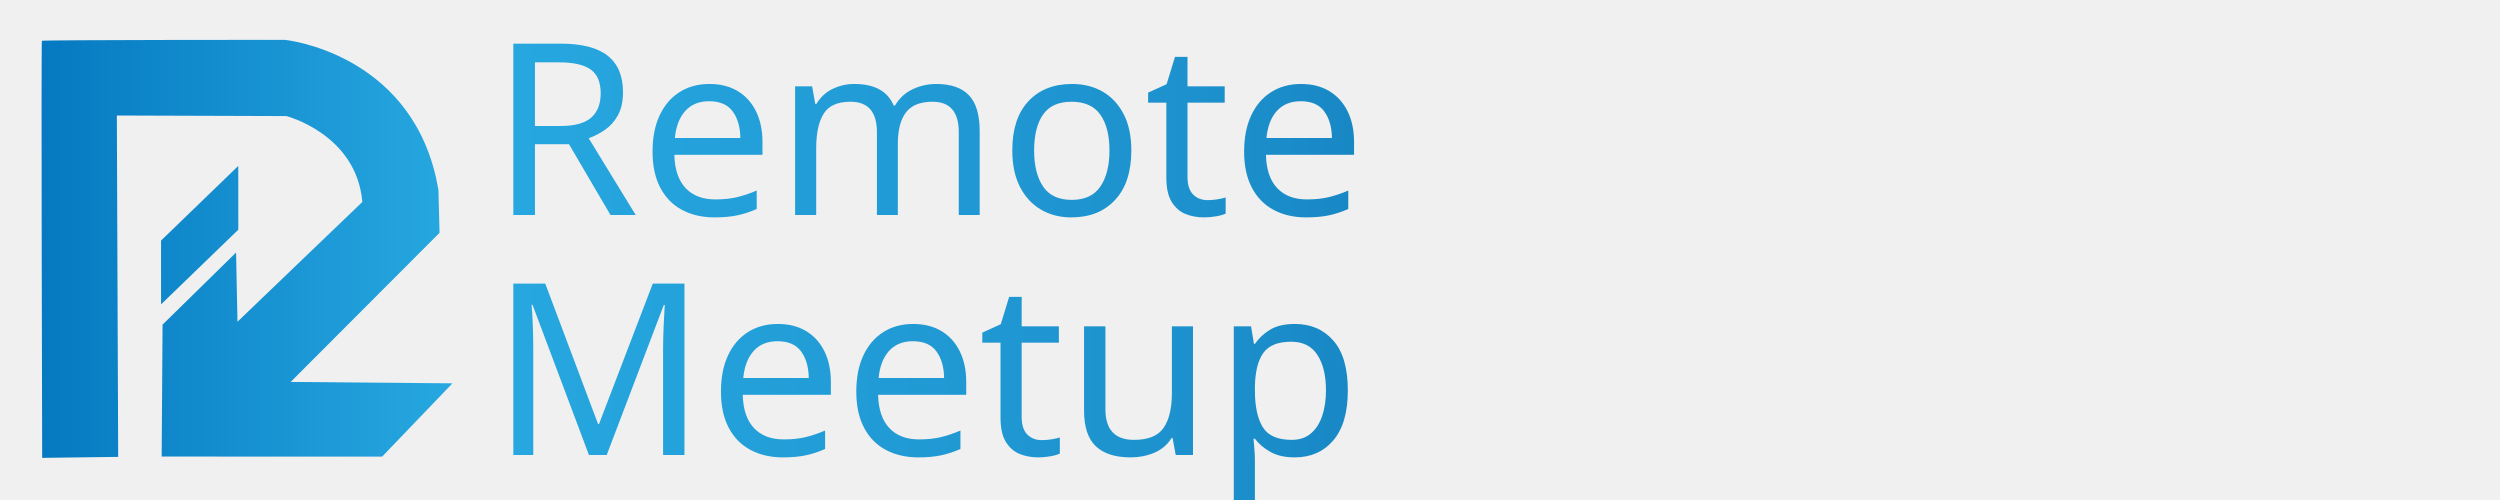
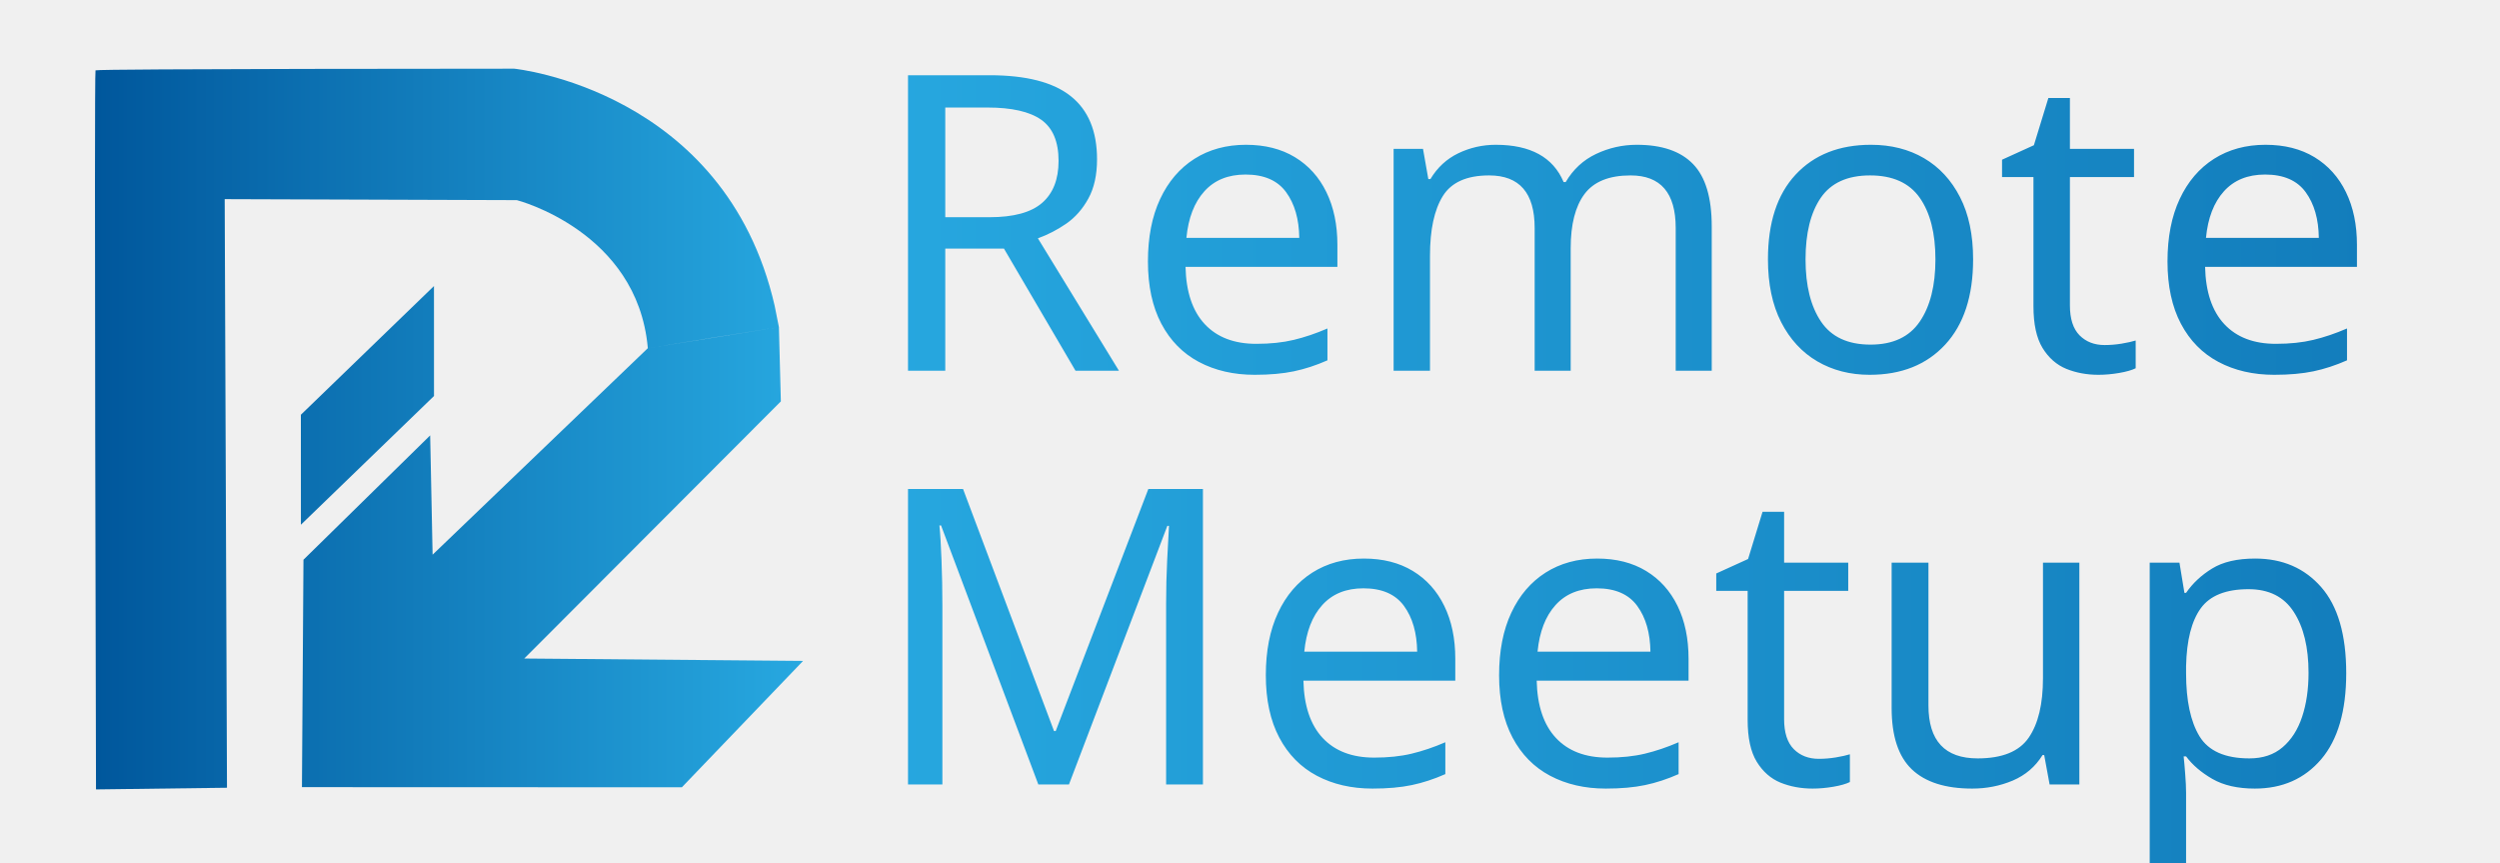
- <svg xmlns="http://www.w3.org/2000/svg" width="100%" height="100%" viewBox="0 0 1000 200" version="1.1" xml:space="preserve" style="fill-rule:evenodd;clip-rule:evenodd;stroke-linecap:round;stroke-linejoin:round;stroke-miterlimit:1.5;">
-   <g transform="matrix(1.56827,0,0,1.56827,-2.10211,1.86619)">
+ <svg xmlns="http://www.w3.org/2000/svg" width="100%" height="100%" viewBox="0 0 580 200" version="1.1" xml:space="preserve" style="fill-rule:evenodd;clip-rule:evenodd;stroke-linecap:round;stroke-linejoin:round;stroke-miterlimit:1.5;">
+   <g transform="matrix(1.56827,0,0,1.56827,3.30994,1.86619)">
    <path d="M93.754,50.218C92.185,32.982 74.377,28.417 74.377,28.417L31.143,28.27L31.482,115.344L12.098,115.591C12.098,115.591 11.805,9.458 12.027,9.218C12.249,8.978 73.989,8.971 73.989,8.971C73.989,8.971 105.183,12.087 112.529,44.023L113.163,47.205L104.144,48.653L93.763,50.319C113.149,47.183 93.84,50.29 113.163,47.205L113.45,58.189L75.477,96.228L116.739,96.582L98.8,115.276L42.576,115.256L42.801,81.612L61.551,63.221L61.912,80.867L93.763,50.319L93.754,50.218ZM42.417,60.166L42.422,76.435L62.119,57.396L62.114,41.127L42.417,60.166Z" style="fill:url(#_Linear1);stroke:white;stroke-opacity:0;stroke-width:0.48px;" />
  </g>
-   <g transform="matrix(1.29568,0,0,1.29568,196.019,11.9884)">
+   <g transform="matrix(1.29568,0,0,1.29568,201.431,11.9884)">
    <g>
      <text x="0px" y="57.125px" style="font-family:'LucidaGrande', 'Lucida Grande', sans-serif;font-weight:500;font-size:74.092px;fill:url(#_Linear2);">Remote</text>
      <text x="0px" y="131.217px" style="font-family:'LucidaGrande', 'Lucida Grande', sans-serif;font-weight:500;font-size:74.092px;fill:url(#_Linear3);">Meetup</text>
    </g>
  </g>
  <defs>
    <linearGradient id="_Linear1" x1="0" y1="0" x2="1" y2="0" gradientUnits="userSpaceOnUse" gradientTransform="matrix(104.795,0,0,106.62,11.9438,62.2807)">
-       <stop offset="0" style="stop-color:rgb(5,121,193);stop-opacity:1" />
+       <stop offset="0" style="stop-color:rgb(0,87,156);stop-opacity:1" />
      <stop offset="1" style="stop-color:rgb(39,168,224);stop-opacity:1" />
    </linearGradient>
    <linearGradient id="_Linear2" x1="0" y1="0" x2="1" y2="0" gradientUnits="userSpaceOnUse" gradientTransform="matrix(500,0,0,100,0,50)">
      <stop offset="0" style="stop-color:rgb(39,168,224);stop-opacity:1" />
-       <stop offset="0.45" style="stop-color:rgb(28,144,204);stop-opacity:1" />
      <stop offset="1" style="stop-color:rgb(0,87,156);stop-opacity:1" />
    </linearGradient>
    <linearGradient id="_Linear3" x1="0" y1="0" x2="1" y2="0" gradientUnits="userSpaceOnUse" gradientTransform="matrix(500,0,0,100,0,50)">
      <stop offset="0" style="stop-color:rgb(39,168,224);stop-opacity:1" />
-       <stop offset="0.45" style="stop-color:rgb(28,144,204);stop-opacity:1" />
      <stop offset="1" style="stop-color:rgb(0,87,156);stop-opacity:1" />
    </linearGradient>
  </defs>
</svg>
